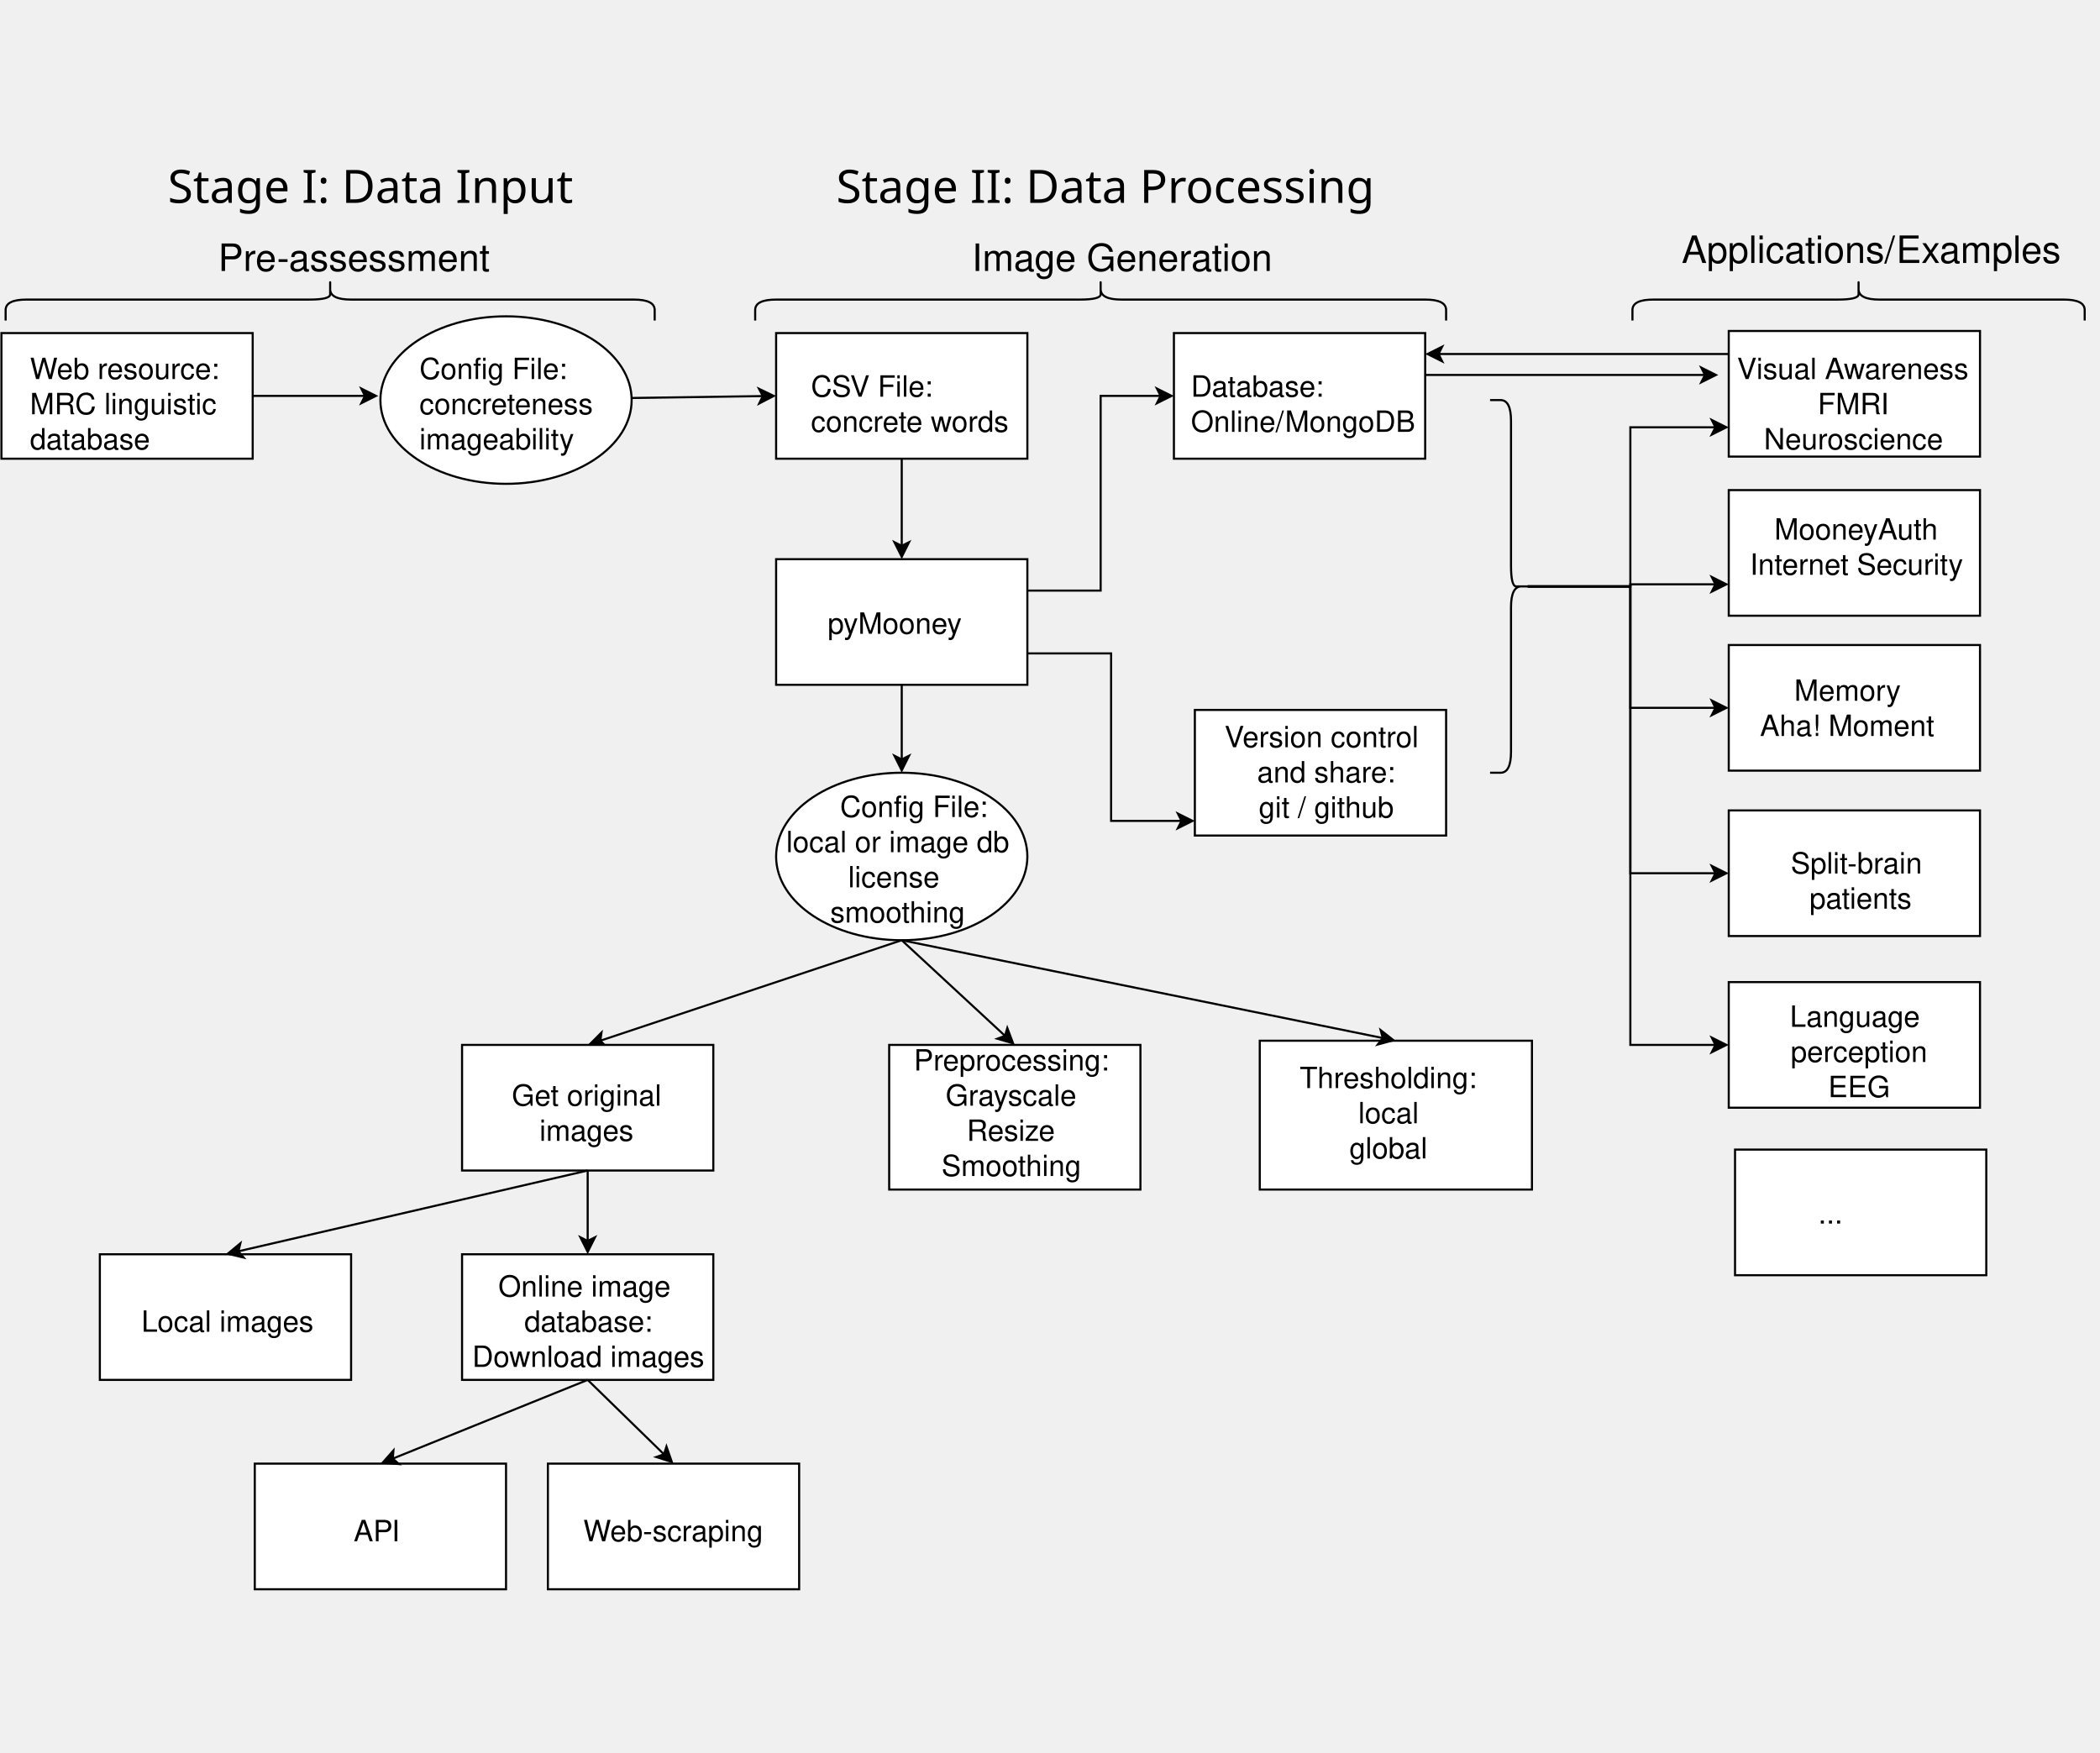
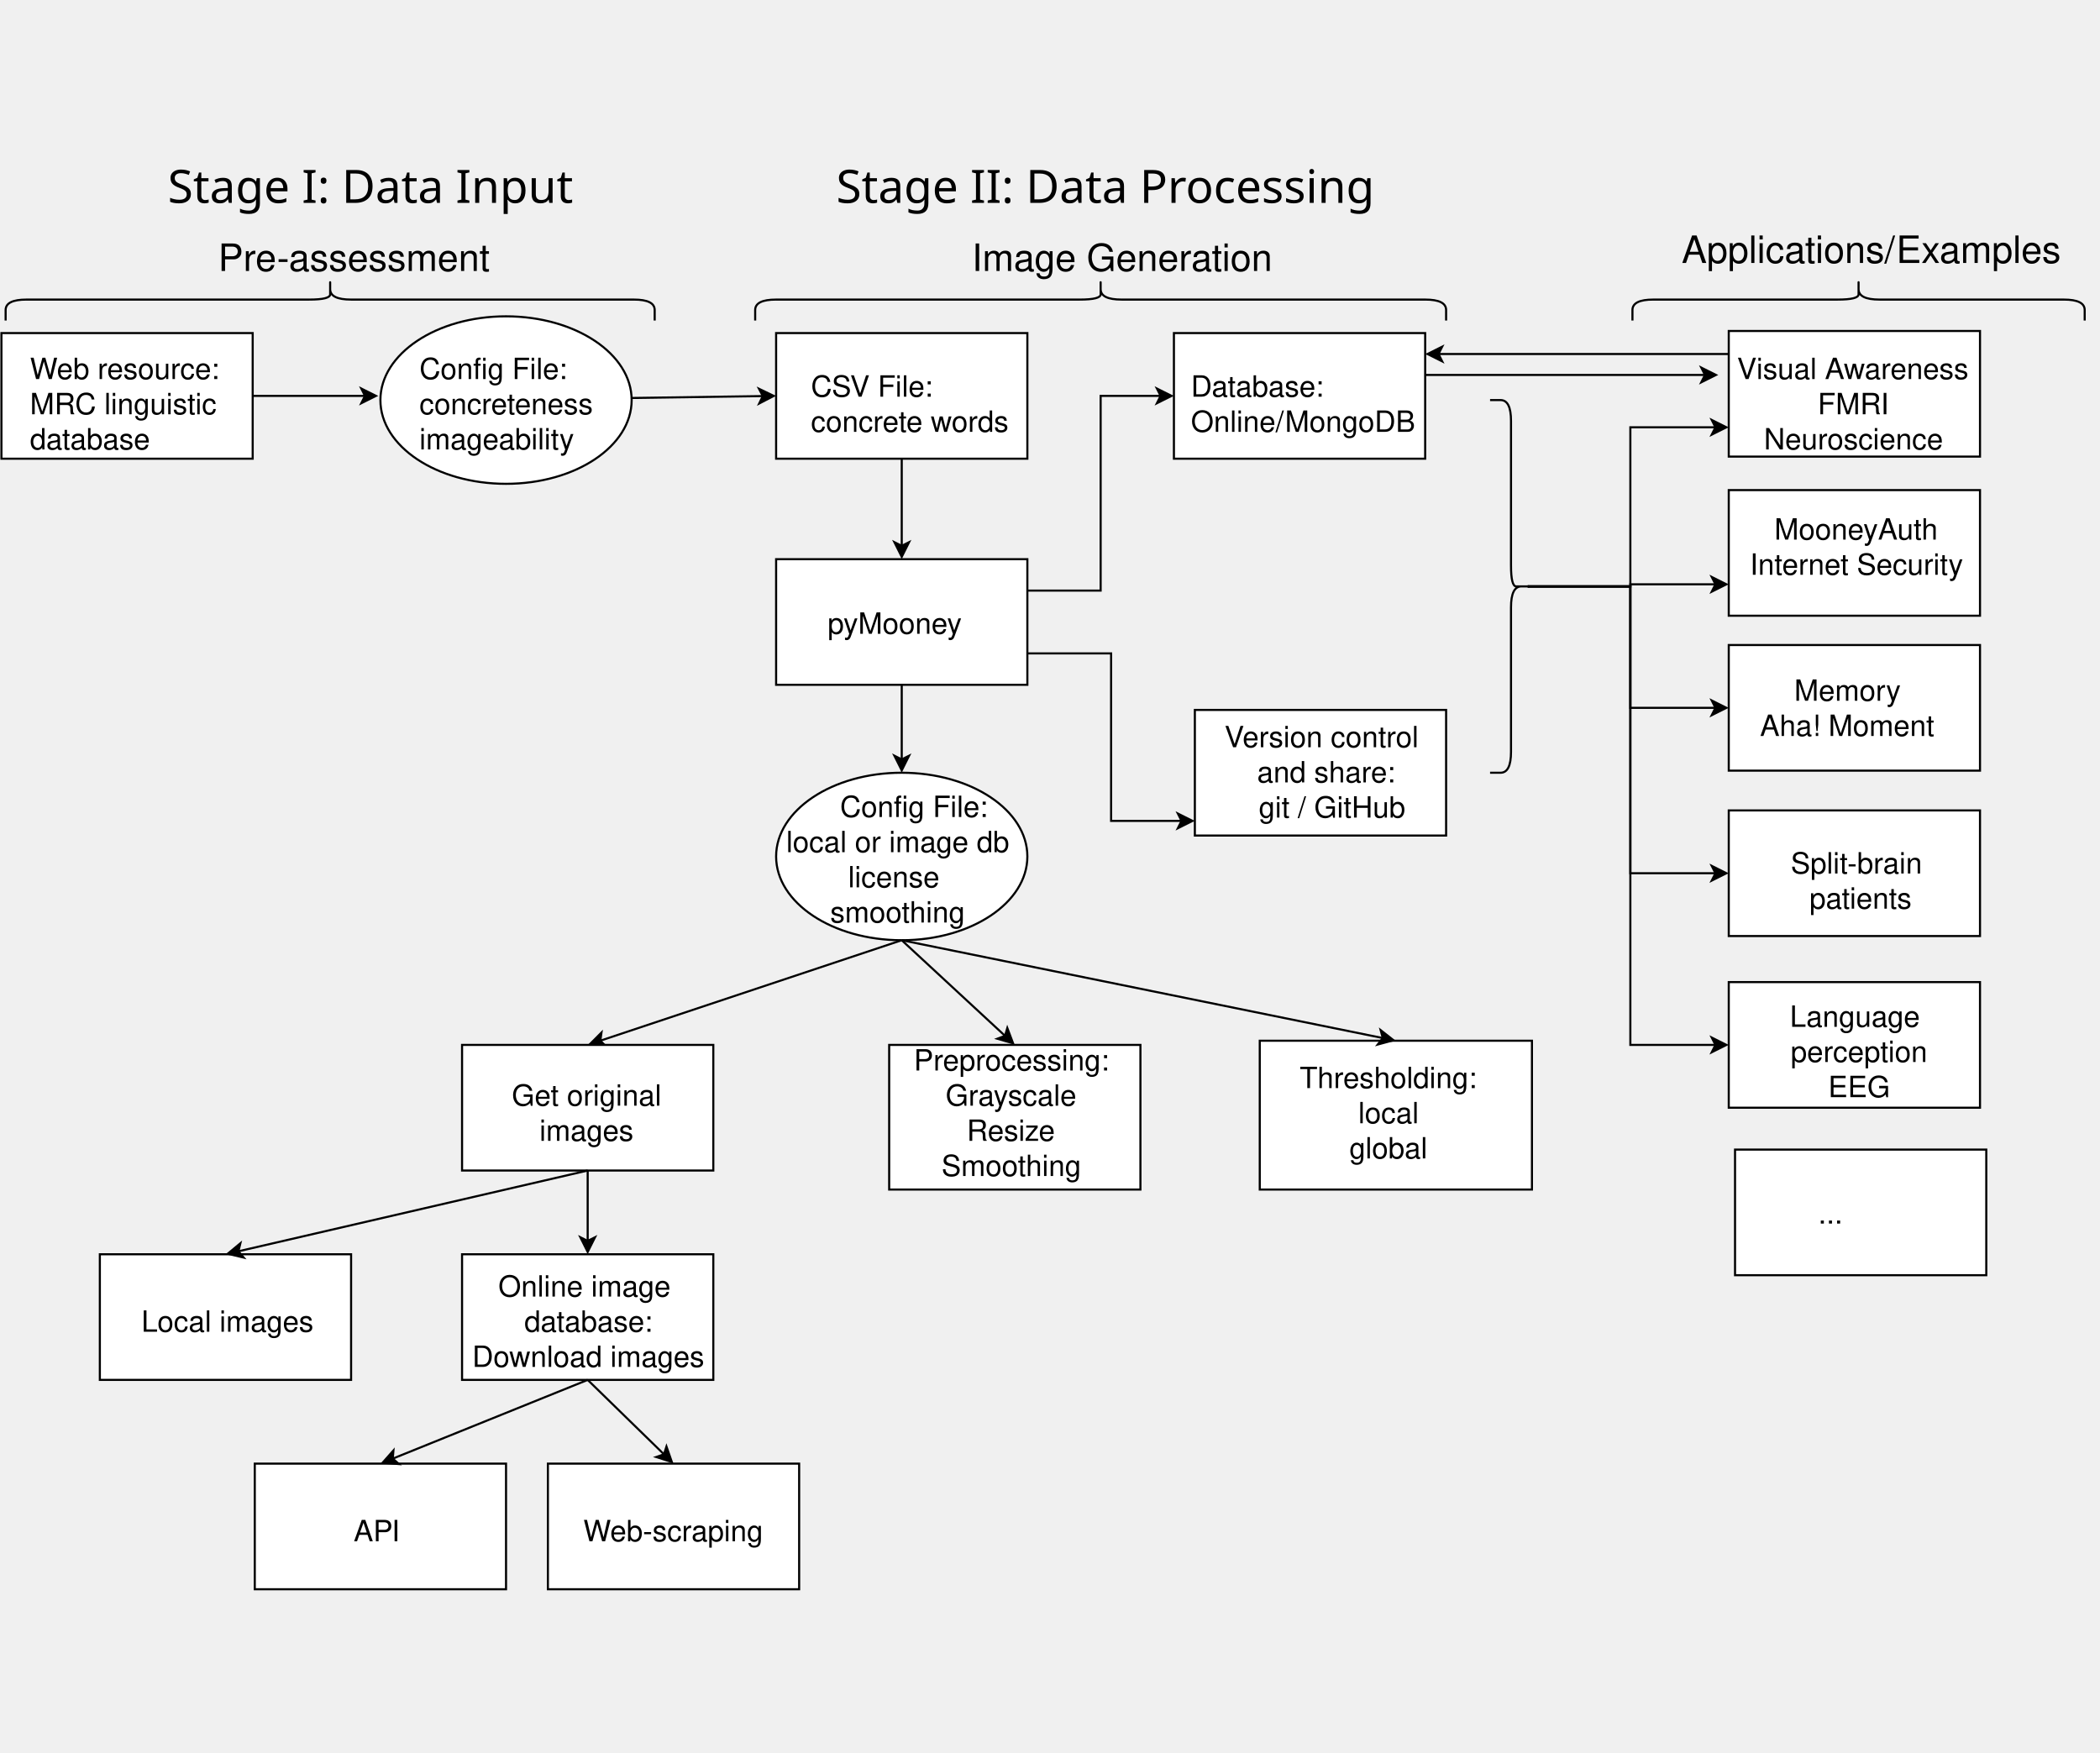
<svg xmlns="http://www.w3.org/2000/svg" version="1.1" id="Layer_1" x="0px" y="0px" width="1003px" height="837px" viewBox="0 0 1003 837" enable-background="new 0 0 1003 837" xml:space="preserve">
-   <g transform="translate(0.5,0.5)">
-     <rect x="0.188" y="158.59" pointer-events="none" fill="#FFFFFF" stroke="#000000" width="120" height="60" />
-     <rect x="370.188" y="158.59" pointer-events="none" fill="#FFFFFF" stroke="#000000" width="120" height="60" />
-     <path pointer-events="none" fill="none" stroke="#000000" stroke-miterlimit="10" d="M120.188,188.59h53.63" />
-     <path pointer-events="none" stroke="#000000" stroke-miterlimit="10" d="M179.068,188.59l-7,3.5l1.75-3.5l-1.75-3.5L179.068,188.59   z" />
-     <path pointer-events="none" fill="none" stroke="#000000" stroke-miterlimit="10" d="M301.188,189.59l62.632-0.91" />
-     <path pointer-events="none" stroke="#000000" stroke-miterlimit="10" d="M369.07,188.61l-6.95,3.6l1.7-3.53l-1.802-3.47   L369.07,188.61z" />
-     <rect x="220.188" y="598.59" pointer-events="none" fill="#FFFFFF" stroke="#000000" width="120" height="60" />
-     <rect x="370.188" y="266.59" pointer-events="none" fill="#FFFFFF" stroke="#000000" width="120" height="60" />
-     <rect x="121.188" y="698.59" pointer-events="none" fill="#FFFFFF" stroke="#000000" width="120" height="60" />
-     <rect x="261.188" y="698.59" pointer-events="none" fill="#FFFFFF" stroke="#000000" width="120" height="60" />
-     <ellipse pointer-events="none" fill="#FFFFFF" stroke="#000000" cx="430.188" cy="408.59" rx="60" ry="40" />
-     <ellipse pointer-events="none" fill="#FFFFFF" stroke="#000000" cx="241.188" cy="190.59" rx="60" ry="40" />
-     <path pointer-events="none" fill="none" stroke="#000000" stroke-miterlimit="10" d="M430.188,326.59v35.63" />
-     <path pointer-events="none" stroke="#000000" stroke-miterlimit="10" d="M430.188,367.47l-3.5-7l3.5,1.75l3.5-1.75L430.188,367.47z   " />
-     <path pointer-events="none" fill="none" stroke="#000000" stroke-miterlimit="10" d="M280.188,658.59l-93.1,37.61" />
-     <path pointer-events="none" stroke="#000000" stroke-miterlimit="10" d="M182.228,698.17l5.182-5.87l-0.32,3.9l2.938,2.59   L182.228,698.17z" />
-     <path pointer-events="none" fill="none" stroke="#000000" stroke-miterlimit="10" d="M430.188,448.59l-143.96,47.99" />
-     <path pointer-events="none" stroke="#000000" stroke-miterlimit="10" d="M281.248,498.24l5.528-5.54l-0.55,3.88l2.771,2.76   L281.248,498.24z" />
-     <rect x="601.187" y="496.59" pointer-events="none" fill="#FFFFFF" stroke="#000000" width="130" height="71.087" />
-     <path pointer-events="none" fill="none" stroke="#000000" stroke-miterlimit="10" d="M430.188,218.59v41.63" />
-     <path pointer-events="none" stroke="#000000" stroke-miterlimit="10" d="M430.188,265.47l-3.5-7l3.5,1.75l3.5-1.75L430.188,265.47z   " />
-     <path pointer-events="none" fill="none" stroke="#000000" stroke-miterlimit="10" d="M430.188,448.59l229.761,46.73" />
-     <path pointer-events="none" stroke="#000000" stroke-miterlimit="10" d="M665.088,496.37l-7.549,2.028l2.41-3.078l-1.021-3.78   L665.088,496.37z" />
-     <rect x="424.188" y="498.59" pointer-events="none" fill="#FFFFFF" stroke="#000000" width="120" height="69.087" />
-     <path pointer-events="none" fill="none" stroke="#000000" stroke-miterlimit="10" d="M430.188,448.59l49.33,45.67" />
-     <path pointer-events="none" stroke="#000000" stroke-miterlimit="10" d="M483.368,497.83l-7.51-2.19l3.658-1.38l1.092-3.75   L483.368,497.83z" />
-     <rect x="220.188" y="498.59" pointer-events="none" fill="#FFFFFF" stroke="#000000" width="120" height="60" />
-     <path pointer-events="none" fill="none" stroke="#000000" stroke-miterlimit="10" d="M280.188,658.59l36.44,35.55" />
-     <path pointer-events="none" stroke="#000000" stroke-miterlimit="10" d="M320.388,697.81l-7.45-2.38l3.69-1.29l1.19-3.72   L320.388,697.81z" />
-     <rect x="47.188" y="598.59" pointer-events="none" fill="#FFFFFF" stroke="#000000" width="120" height="60" />
-     <path pointer-events="none" fill="none" stroke="#000000" stroke-miterlimit="10" d="M280.188,558.59l-166.8,38.57" />
-     <path pointer-events="none" stroke="#000000" stroke-miterlimit="10" d="M108.278,598.34l6.03-4.99l-0.92,3.812l2.5,3.01   L108.278,598.34z" />
-     <path pointer-events="none" fill="none" stroke="#000000" stroke-miterlimit="10" d="M280.188,558.59v33.63" />
-     <path pointer-events="none" stroke="#000000" stroke-miterlimit="10" d="M280.188,597.47l-3.5-7l3.5,1.75l3.5-1.75L280.188,597.47z   " />
-     <rect x="560.187" y="158.59" pointer-events="none" fill="#FFFFFF" stroke="#000000" width="120" height="60" />
-     <path pointer-events="none" fill="none" stroke="#000000" stroke-miterlimit="10" d="M490.188,281.59h35v-93h28.633" />
-     <path pointer-events="none" stroke="#000000" stroke-miterlimit="10" d="M559.07,188.59l-7,3.5l1.75-3.5l-1.75-3.5L559.07,188.59z" />
-     <rect x="825.187" y="233.59" pointer-events="none" fill="#FFFFFF" stroke="#000000" width="120" height="60" />
-     <rect x="825.187" y="307.59" pointer-events="none" fill="#FFFFFF" stroke="#000000" width="120" height="60" />
-     <rect x="825.187" y="386.59" pointer-events="none" fill="#FFFFFF" stroke="#000000" width="120" height="60" />
-     <rect x="66.187" y="80.59" pointer-events="none" fill="none" width="220" height="30" />
-     <text transform="matrix(1 0 0 1 79.6257 96.4072)" font-family="'Helvetica-Bold'" font-size="22">Stage I: Data Input</text>
-     <rect x="429.188" y="70.59" pointer-events="none" fill="none" width="220" height="30" />
-     <path pointer-events="none" fill="none" stroke="#000000" stroke-miterlimit="10" d="M312.188,152.59v-5c0-3.333-3.332-5-10-5h-135   c-6.666,0-10-1.667-10-5v-2.5c0-1.667,0-0.833,0,2.5v2.5c0,1.667-3.333,2.5-10,2.5h-135c-6.666,0-10,1.667-10,5v5" />
-     <path pointer-events="none" fill="none" stroke="#000000" stroke-miterlimit="10" d="M690.187,152.59v-5c0-3.333-3.332-5-10-5h-145   c-6.666,0-10-1.667-10-5v-2.5c0-1.667,0-0.833,0,2.5v2.5c0,1.667-3.332,2.5-10,2.5h-145c-6.665,0-10,1.667-10,5v5" />
-     <path pointer-events="none" fill="none" stroke="#000000" stroke-miterlimit="10" d="M995.187,152.59v-5c0-3.333-3.332-5-10-5h-88   c-6.666,0-10-1.667-10-5v-2.5c0-1.667,0-0.833,0,2.5v2.5c0,1.667-3.332,2.5-10,2.5h-88c-6.666,0-10,1.667-10,5v5" />
-     <rect x="570.187" y="338.59" pointer-events="none" fill="#FFFFFF" stroke="#000000" width="120" height="60" />
-     <path pointer-events="none" fill="none" stroke="#000000" stroke-miterlimit="10" d="M490.188,311.59h40v80h33.633" />
-     <path pointer-events="none" stroke="#000000" stroke-miterlimit="10" d="M569.07,391.59l-7,3.5l1.75-3.5l-1.75-3.5L569.07,391.59z" />
-     <rect x="825.187" y="468.59" pointer-events="none" fill="#FFFFFF" stroke="#000000" width="120" height="60" />
-     <rect x="828.187" y="548.59" pointer-events="none" fill="#FFFFFF" stroke="#000000" width="120" height="60" />
-     <rect x="825.187" y="157.59" pointer-events="none" fill="#FFFFFF" stroke="#000000" width="120" height="60" />
-     <path pointer-events="none" fill="none" stroke="#000000" stroke-miterlimit="10" d="M680.187,178.59H813.82" />
-     <path pointer-events="none" stroke="#000000" stroke-miterlimit="10" d="M819.07,178.59l-7,3.5l1.75-3.5l-1.75-3.5L819.07,178.59z" />
-     <path pointer-events="none" fill="none" stroke="#000000" stroke-miterlimit="10" d="M690.187,383.59L690.187,383.59" />
-     <path pointer-events="none" stroke="#000000" stroke-miterlimit="10" d="M690.187,383.59L690.187,383.59L690.187,383.59   L690.187,383.59z" />
-     <path pointer-events="none" fill="none" stroke="#000000" stroke-miterlimit="10" d="M825.187,168.59H686.558" />
-     <path pointer-events="none" stroke="#000000" stroke-miterlimit="10" d="M681.308,168.59l7-3.5l-1.75,3.5l1.75,3.5L681.308,168.59z   " />
-     <path pointer-events="none" fill="none" stroke="#000000" stroke-miterlimit="10" d="M711.187,368.59h5c3.334,0,5-3.333,5-10v-69   c0-6.667,1.668-10,5-10h2.5c1.668,0,0.834,0-2.5,0h-2.5c-1.666,0-2.5-3.333-2.5-10v-69c0-6.667-1.666-10-5-10h-5" />
-     <path pointer-events="none" fill="none" stroke="#000000" stroke-miterlimit="10" d="M729.187,279.59h49v-76h40.633" />
-     <path pointer-events="none" stroke="#000000" stroke-miterlimit="10" d="M824.07,203.59l-7,3.5l1.75-3.5l-1.75-3.5L824.07,203.59z" />
-     <path pointer-events="none" fill="none" stroke="#000000" stroke-miterlimit="10" d="M729.187,279.59h49v-1h40.633" />
-     <path pointer-events="none" stroke="#000000" stroke-miterlimit="10" d="M824.07,278.59l-7,3.5l1.75-3.5l-1.75-3.5L824.07,278.59z" />
-     <path pointer-events="none" fill="none" stroke="#000000" stroke-miterlimit="10" d="M729.187,279.59h49v58h40.633" />
-     <path pointer-events="none" stroke="#000000" stroke-miterlimit="10" d="M824.07,337.59l-7,3.5l1.75-3.5l-1.75-3.5L824.07,337.59z" />
-     <path pointer-events="none" fill="none" stroke="#000000" stroke-miterlimit="10" d="M729.187,279.59h49v137h40.633" />
-     <path pointer-events="none" stroke="#000000" stroke-miterlimit="10" d="M824.07,416.59l-7,3.5l1.75-3.5l-1.75-3.5L824.07,416.59z" />
-     <path pointer-events="none" fill="none" stroke="#000000" stroke-miterlimit="10" d="M729.187,279.59h49v219h40.633" />
-     <path pointer-events="none" stroke="#000000" stroke-miterlimit="10" d="M824.07,498.59l-7,3.5l1.75-3.5l-1.75-3.5L824.07,498.59z" />
-     <text transform="matrix(1 0 0 1 103.6882 128.9326)" font-family="'Helvetica'" font-size="18">Pre-assessment</text>
-     <text transform="matrix(1 0 0 1 463.6882 128.9326)" font-family="'Helvetica'" font-size="18">Image Generation</text>
-     <text transform="matrix(1 0 0 1 802.6882 125.0898)" font-family="'Helvetica'" font-size="18">Applications/Examples</text>
-     <text transform="matrix(1 0 0 1 13.8035 180.5605)" font-family="'Helvetica'" font-size="14">Web resource:</text>
-     <text transform="matrix(1 0 0 1 13.8035 197.3604)" font-family="'Helvetica'" font-size="14">MRC linguistic </text>
-     <text transform="matrix(1 0 0 1 13.8035 214.1602)" font-family="'Helvetica'" font-size="14">database</text>
-     <text transform="matrix(1 0 0 1 199.8142 180.5605)" font-family="'Helvetica'" font-size="14">Config File:</text>
-     <text transform="matrix(1 0 0 1 199.8142 197.3604)" font-family="'Helvetica'" font-size="14">concreteness</text>
-     <text transform="matrix(1 0 0 1 199.8142 214.1602)" font-family="'Helvetica'" font-size="14">imageability</text>
-     <text transform="matrix(1 0 0 1 386.8157 188.9609)" font-family="'Helvetica'" font-size="14">CSV File:</text>
-     <text transform="matrix(1 0 0 1 386.8157 205.7607)" font-family="'Helvetica'" font-size="14">concrete words</text>
-     <text transform="matrix(1 0 0 1 568.3064 188.9609)" font-family="'Helvetica'" font-size="14">Database:</text>
-     <text transform="matrix(1 0 0 1 568.3064 205.7607)" font-family="'Helvetica'" font-size="14">Online/MongoDB</text>
-     <text transform="matrix(1 0 0 1 394.8079 302.2109)" font-family="'Helvetica'" font-size="14">pyMooney</text>
-     <text transform="matrix(1 0 0 1 829.1462 180.5605)" font-family="'Helvetica'" font-size="14">Visual Awareness</text>
-     <text transform="matrix(1 0 0 1 867.6755 197.3604)" font-family="'Helvetica'" font-size="14">FMRI</text>
-     <text transform="matrix(1 0 0 1 841.9841 214.1602)" font-family="'Helvetica'" font-size="14">Neuroscience</text>
-     <text transform="matrix(1 0 0 1 846.9587 257.2207)" font-family="'Helvetica'" font-size="14">MooneyAuth</text>
-     <text transform="matrix(1 0 0 1 835.2927 274.0205)" font-family="'Helvetica'" font-size="14">Internet Security</text>
-     <text transform="matrix(1 0 0 1 856.4607 334.2188)" font-family="'Helvetica'" font-size="14">Memory</text>
-     <text transform="matrix(1 0 0 1 840.1091 351.0195)" font-family="'Helvetica'" font-size="14">Aha! Moment</text>
-     <text transform="matrix(1 0 0 1 854.7986 416.7139)" font-family="'Helvetica'" font-size="14">Split-brain </text>
-     <text transform="matrix(1 0 0 1 863.74 433.5137)" font-family="'Helvetica'" font-size="14">patients</text>
-     <text transform="matrix(1 0 0 1 854.363 489.9453)" font-family="'Helvetica'" font-size="14">Language </text>
-     <text transform="matrix(1 0 0 1 854.7634 506.7451)" font-family="'Helvetica'" font-size="14">perception</text>
-     <text transform="matrix(1 0 0 1 872.6707 523.5449)" font-family="'Helvetica'" font-size="14">EEG</text>
-     <text transform="matrix(1 0 0 1 867.9314 583.9316)" font-family="'Helvetica'" font-size="14">...</text>
-     <text transform="matrix(1 0 0 1 385.1467 389.7305)" font-family="'Helvetica'" font-size="14">    Config File:</text>
-     <text transform="matrix(1 0 0 1 375.0227 406.5303)" font-family="'Helvetica'" font-size="14">local or image db</text>
-     <text transform="matrix(1 0 0 1 404.5945 423.3301)" font-family="'Helvetica'" font-size="14">license </text>
-     <text transform="matrix(1 0 0 1 396.0325 440.1309)" font-family="'Helvetica'" font-size="14">smoothing</text>
-     <text transform="matrix(1 0 0 1 237.4934 618.7949)" font-family="'Helvetica'" font-size="14">Online image </text>
-     <text transform="matrix(1 0 0 1 249.9348 635.5938)" font-family="'Helvetica'" font-size="14">database: </text>
-     <text transform="matrix(1 0 0 1 225.0417 652.3945)" font-family="'Helvetica'" font-size="14">Download images</text>
-     <text transform="matrix(1 0 0 1 435.9666 510.8164)" font-family="'Helvetica'" font-size="14">Preprocessing:</text>
-     <text transform="matrix(1 0 0 1 451.1453 527.6152)" font-family="'Helvetica'" font-size="14">Grayscale</text>
-     <text transform="matrix(1 0 0 1 461.2595 544.416)" font-family="'Helvetica'" font-size="14">Resize</text>
-     <text transform="matrix(1 0 0 1 449.1902 561.2158)" font-family="'Helvetica'" font-size="14">Smoothing</text>
-     <text transform="matrix(1 0 0 1 620.2302 519.2148)" font-family="'Helvetica'" font-size="14">Thresholding:</text>
-     <text transform="matrix(1 0 0 1 648.2478 536.0156)" font-family="'Helvetica'" font-size="14">local</text>
-     <text transform="matrix(1 0 0 1 643.9607 552.8154)" font-family="'Helvetica'" font-size="14">global</text>
-     <text transform="matrix(1 0 0 1 584.363 356.4121)" font-family="'Helvetica'" font-size="14">Version control </text>
-     <text transform="matrix(1 0 0 1 599.9187 373.2119)" font-family="'Helvetica'" font-size="14">and share:</text>
-     <text transform="matrix(1 0 0 1 600.698 390.0117)" font-family="'Helvetica'" font-size="14">git / github</text>
-     <text transform="matrix(1 0 0 1 67.0334 635.5938)" font-family="'Helvetica'" font-size="14">Local images</text>
-     <text transform="matrix(1 0 0 1 243.9456 527.6152)" font-family="'Helvetica'" font-size="14">Get original</text>
-     <text transform="matrix(1 0 0 1 257.1765 544.416)" font-family="'Helvetica'" font-size="14">images</text>
-     <text transform="matrix(1 0 0 1 168.4104 735.6699)" font-family="'Helvetica'" font-size="14">API</text>
-     <text transform="matrix(1 0 0 1 278.1042 735.6699)" font-family="'Helvetica'" font-size="14">Web-scraping</text>
-     <rect x="391.682" y="80.59" pointer-events="none" fill="none" width="278.498" height="30" />
-     <text transform="matrix(1 0 0 1 398.8884 96.4072)" font-family="'Helvetica-Bold'" font-size="22">Stage II: Data Processing</text>
+   <defs id="defs5015" />
+   <g transform="translate(0.5,0.5)" id="g4771">
+     <rect x="0.188" y="158.59" pointer-events="none" fill="#FFFFFF" stroke="#000000" width="120" height="60" id="rect4773" />
+     <rect x="370.188" y="158.59" pointer-events="none" fill="#FFFFFF" stroke="#000000" width="120" height="60" id="rect4775" />
+     <path pointer-events="none" fill="none" stroke="#000000" stroke-miterlimit="10" d="M120.188,188.59h53.63" id="path4777" />
+     <path pointer-events="none" stroke="#000000" stroke-miterlimit="10" d="M179.068,188.59l-7,3.5l1.75-3.5l-1.75-3.5L179.068,188.59   z" id="path4779" />
+     <path pointer-events="none" fill="none" stroke="#000000" stroke-miterlimit="10" d="M301.188,189.59l62.632-0.91" id="path4781" />
+     <path pointer-events="none" stroke="#000000" stroke-miterlimit="10" d="M369.07,188.61l-6.95,3.6l1.7-3.53l-1.802-3.47   L369.07,188.61z" id="path4783" />
+     <rect x="220.188" y="598.59" pointer-events="none" fill="#FFFFFF" stroke="#000000" width="120" height="60" id="rect4785" />
+     <rect x="370.188" y="266.59" pointer-events="none" fill="#FFFFFF" stroke="#000000" width="120" height="60" id="rect4787" />
+     <rect x="121.188" y="698.59" pointer-events="none" fill="#FFFFFF" stroke="#000000" width="120" height="60" id="rect4789" />
+     <rect x="261.188" y="698.59" pointer-events="none" fill="#FFFFFF" stroke="#000000" width="120" height="60" id="rect4791" />
+     <ellipse pointer-events="none" fill="#FFFFFF" stroke="#000000" cx="430.188" cy="408.59" rx="60" ry="40" id="ellipse4793" />
+     <ellipse pointer-events="none" fill="#FFFFFF" stroke="#000000" cx="241.188" cy="190.59" rx="60" ry="40" id="ellipse4795" />
+     <path pointer-events="none" fill="none" stroke="#000000" stroke-miterlimit="10" d="M430.188,326.59v35.63" id="path4797" />
+     <path pointer-events="none" stroke="#000000" stroke-miterlimit="10" d="M430.188,367.47l-3.5-7l3.5,1.75l3.5-1.75L430.188,367.47z   " id="path4799" />
+     <path pointer-events="none" fill="none" stroke="#000000" stroke-miterlimit="10" d="M280.188,658.59l-93.1,37.61" id="path4801" />
+     <path pointer-events="none" stroke="#000000" stroke-miterlimit="10" d="M182.228,698.17l5.182-5.87l-0.32,3.9l2.938,2.59   L182.228,698.17z" id="path4803" />
+     <path pointer-events="none" fill="none" stroke="#000000" stroke-miterlimit="10" d="M430.188,448.59l-143.96,47.99" id="path4805" />
+     <path pointer-events="none" stroke="#000000" stroke-miterlimit="10" d="M281.248,498.24l5.528-5.54l-0.55,3.88l2.771,2.76   L281.248,498.24z" id="path4807" />
+     <rect x="601.187" y="496.59" pointer-events="none" fill="#FFFFFF" stroke="#000000" width="130" height="71.087" id="rect4809" />
+     <path pointer-events="none" fill="none" stroke="#000000" stroke-miterlimit="10" d="M430.188,218.59v41.63" id="path4811" />
+     <path pointer-events="none" stroke="#000000" stroke-miterlimit="10" d="M430.188,265.47l-3.5-7l3.5,1.75l3.5-1.75L430.188,265.47z   " id="path4813" />
+     <path pointer-events="none" fill="none" stroke="#000000" stroke-miterlimit="10" d="M430.188,448.59l229.761,46.73" id="path4815" />
+     <path pointer-events="none" stroke="#000000" stroke-miterlimit="10" d="M665.088,496.37l-7.549,2.028l2.41-3.078l-1.021-3.78   L665.088,496.37z" id="path4817" />
+     <rect x="424.188" y="498.59" pointer-events="none" fill="#FFFFFF" stroke="#000000" width="120" height="69.087" id="rect4819" />
+     <path pointer-events="none" fill="none" stroke="#000000" stroke-miterlimit="10" d="M430.188,448.59l49.33,45.67" id="path4821" />
+     <path pointer-events="none" stroke="#000000" stroke-miterlimit="10" d="M483.368,497.83l-7.51-2.19l3.658-1.38l1.092-3.75   L483.368,497.83z" id="path4823" />
+     <rect x="220.188" y="498.59" pointer-events="none" fill="#FFFFFF" stroke="#000000" width="120" height="60" id="rect4825" />
+     <path pointer-events="none" fill="none" stroke="#000000" stroke-miterlimit="10" d="M280.188,658.59l36.44,35.55" id="path4827" />
+     <path pointer-events="none" stroke="#000000" stroke-miterlimit="10" d="M320.388,697.81l-7.45-2.38l3.69-1.29l1.19-3.72   L320.388,697.81z" id="path4829" />
+     <rect x="47.188" y="598.59" pointer-events="none" fill="#FFFFFF" stroke="#000000" width="120" height="60" id="rect4831" />
+     <path pointer-events="none" fill="none" stroke="#000000" stroke-miterlimit="10" d="M280.188,558.59l-166.8,38.57" id="path4833" />
+     <path pointer-events="none" stroke="#000000" stroke-miterlimit="10" d="M108.278,598.34l6.03-4.99l-0.92,3.812l2.5,3.01   L108.278,598.34z" id="path4835" />
+     <path pointer-events="none" fill="none" stroke="#000000" stroke-miterlimit="10" d="M280.188,558.59v33.63" id="path4837" />
+     <path pointer-events="none" stroke="#000000" stroke-miterlimit="10" d="M280.188,597.47l-3.5-7l3.5,1.75l3.5-1.75L280.188,597.47z   " id="path4839" />
+     <rect x="560.187" y="158.59" pointer-events="none" fill="#FFFFFF" stroke="#000000" width="120" height="60" id="rect4841" />
+     <path pointer-events="none" fill="none" stroke="#000000" stroke-miterlimit="10" d="M490.188,281.59h35v-93h28.633" id="path4843" />
+     <path pointer-events="none" stroke="#000000" stroke-miterlimit="10" d="M559.07,188.59l-7,3.5l1.75-3.5l-1.75-3.5L559.07,188.59z" id="path4845" />
+     <rect x="825.187" y="233.59" pointer-events="none" fill="#FFFFFF" stroke="#000000" width="120" height="60" id="rect4847" />
+     <rect x="825.187" y="307.59" pointer-events="none" fill="#FFFFFF" stroke="#000000" width="120" height="60" id="rect4849" />
+     <rect x="825.187" y="386.59" pointer-events="none" fill="#FFFFFF" stroke="#000000" width="120" height="60" id="rect4851" />
+     <rect x="66.187" y="80.59" pointer-events="none" fill="none" width="220" height="30" id="rect4853" />
+     <text transform="matrix(1 0 0 1 79.6257 96.4072)" font-family="'Helvetica-Bold'" font-size="22" id="text4855">Stage I: Data Input</text>
+     <rect x="429.188" y="70.59" pointer-events="none" fill="none" width="220" height="30" id="rect4857" />
+     <path pointer-events="none" fill="none" stroke="#000000" stroke-miterlimit="10" d="M312.188,152.59v-5c0-3.333-3.332-5-10-5h-135   c-6.666,0-10-1.667-10-5v-2.5c0-1.667,0-0.833,0,2.5v2.5c0,1.667-3.333,2.5-10,2.5h-135c-6.666,0-10,1.667-10,5v5" id="path4859" />
+     <path pointer-events="none" fill="none" stroke="#000000" stroke-miterlimit="10" d="M690.187,152.59v-5c0-3.333-3.332-5-10-5h-145   c-6.666,0-10-1.667-10-5v-2.5c0-1.667,0-0.833,0,2.5v2.5c0,1.667-3.332,2.5-10,2.5h-145c-6.665,0-10,1.667-10,5v5" id="path4861" />
+     <path pointer-events="none" fill="none" stroke="#000000" stroke-miterlimit="10" d="M995.187,152.59v-5c0-3.333-3.332-5-10-5h-88   c-6.666,0-10-1.667-10-5v-2.5c0-1.667,0-0.833,0,2.5v2.5c0,1.667-3.332,2.5-10,2.5h-88c-6.666,0-10,1.667-10,5v5" id="path4863" />
+     <rect x="570.187" y="338.59" pointer-events="none" fill="#FFFFFF" stroke="#000000" width="120" height="60" id="rect4865" />
+     <path pointer-events="none" fill="none" stroke="#000000" stroke-miterlimit="10" d="M490.188,311.59h40v80h33.633" id="path4867" />
+     <path pointer-events="none" stroke="#000000" stroke-miterlimit="10" d="M569.07,391.59l-7,3.5l1.75-3.5l-1.75-3.5L569.07,391.59z" id="path4869" />
+     <rect x="825.187" y="468.59" pointer-events="none" fill="#FFFFFF" stroke="#000000" width="120" height="60" id="rect4871" />
+     <rect x="828.187" y="548.59" pointer-events="none" fill="#FFFFFF" stroke="#000000" width="120" height="60" id="rect4873" />
+     <rect x="825.187" y="157.59" pointer-events="none" fill="#FFFFFF" stroke="#000000" width="120" height="60" id="rect4875" />
+     <path pointer-events="none" fill="none" stroke="#000000" stroke-miterlimit="10" d="M680.187,178.59H813.82" id="path4877" />
+     <path pointer-events="none" stroke="#000000" stroke-miterlimit="10" d="M819.07,178.59l-7,3.5l1.75-3.5l-1.75-3.5L819.07,178.59z" id="path4879" />
+     <path pointer-events="none" fill="none" stroke="#000000" stroke-miterlimit="10" d="M690.187,383.59L690.187,383.59" id="path4881" />
+     <path pointer-events="none" stroke="#000000" stroke-miterlimit="10" d="M690.187,383.59L690.187,383.59L690.187,383.59   L690.187,383.59z" id="path4883" />
+     <path pointer-events="none" fill="none" stroke="#000000" stroke-miterlimit="10" d="M825.187,168.59H686.558" id="path4885" />
+     <path pointer-events="none" stroke="#000000" stroke-miterlimit="10" d="M681.308,168.59l7-3.5l-1.75,3.5l1.75,3.5L681.308,168.59z   " id="path4887" />
+     <path pointer-events="none" fill="none" stroke="#000000" stroke-miterlimit="10" d="M711.187,368.59h5c3.334,0,5-3.333,5-10v-69   c0-6.667,1.668-10,5-10h2.5c1.668,0,0.834,0-2.5,0h-2.5c-1.666,0-2.5-3.333-2.5-10v-69c0-6.667-1.666-10-5-10h-5" id="path4889" />
+     <path pointer-events="none" fill="none" stroke="#000000" stroke-miterlimit="10" d="M729.187,279.59h49v-76h40.633" id="path4891" />
+     <path pointer-events="none" stroke="#000000" stroke-miterlimit="10" d="M824.07,203.59l-7,3.5l1.75-3.5l-1.75-3.5L824.07,203.59z" id="path4893" />
+     <path pointer-events="none" fill="none" stroke="#000000" stroke-miterlimit="10" d="M729.187,279.59h49v-1h40.633" id="path4895" />
+     <path pointer-events="none" stroke="#000000" stroke-miterlimit="10" d="M824.07,278.59l-7,3.5l1.75-3.5l-1.75-3.5L824.07,278.59z" id="path4897" />
+     <path pointer-events="none" fill="none" stroke="#000000" stroke-miterlimit="10" d="M729.187,279.59h49v58h40.633" id="path4899" />
+     <path pointer-events="none" stroke="#000000" stroke-miterlimit="10" d="M824.07,337.59l-7,3.5l1.75-3.5l-1.75-3.5L824.07,337.59z" id="path4901" />
+     <path pointer-events="none" fill="none" stroke="#000000" stroke-miterlimit="10" d="M729.187,279.59h49v137h40.633" id="path4903" />
+     <path pointer-events="none" stroke="#000000" stroke-miterlimit="10" d="M824.07,416.59l-7,3.5l1.75-3.5l-1.75-3.5L824.07,416.59z" id="path4905" />
+     <path pointer-events="none" fill="none" stroke="#000000" stroke-miterlimit="10" d="M729.187,279.59h49v219h40.633" id="path4907" />
+     <path pointer-events="none" stroke="#000000" stroke-miterlimit="10" d="M824.07,498.59l-7,3.5l1.75-3.5l-1.75-3.5L824.07,498.59z" id="path4909" />
+     <text transform="matrix(1 0 0 1 103.6882 128.9326)" font-family="'Helvetica'" font-size="18" id="text4911">Pre-assessment</text>
+     <text transform="matrix(1 0 0 1 463.6882 128.9326)" font-family="'Helvetica'" font-size="18" id="text4913">Image Generation</text>
+     <text transform="matrix(1 0 0 1 802.6882 125.0898)" font-family="'Helvetica'" font-size="18" id="text4915">Applications/Examples</text>
+     <text transform="matrix(1 0 0 1 13.8035 180.5605)" font-family="'Helvetica'" font-size="14" id="text4917">Web resource:</text>
+     <text transform="matrix(1 0 0 1 13.8035 197.3604)" font-family="'Helvetica'" font-size="14" id="text4919">MRC linguistic </text>
+     <text transform="matrix(1 0 0 1 13.8035 214.1602)" font-family="'Helvetica'" font-size="14" id="text4921">database</text>
+     <text transform="matrix(1 0 0 1 199.8142 180.5605)" font-family="'Helvetica'" font-size="14" id="text4923">Config File:</text>
+     <text transform="matrix(1 0 0 1 199.8142 197.3604)" font-family="'Helvetica'" font-size="14" id="text4925">concreteness</text>
+     <text transform="matrix(1 0 0 1 199.8142 214.1602)" font-family="'Helvetica'" font-size="14" id="text4927">imageability</text>
+     <text transform="matrix(1 0 0 1 386.8157 188.9609)" font-family="'Helvetica'" font-size="14" id="text4929">CSV File:</text>
+     <text transform="matrix(1 0 0 1 386.8157 205.7607)" font-family="'Helvetica'" font-size="14" id="text4931">concrete words</text>
+     <text transform="matrix(1 0 0 1 568.3064 188.9609)" font-family="'Helvetica'" font-size="14" id="text4933">Database:</text>
+     <text transform="matrix(1 0 0 1 568.3064 205.7607)" font-family="'Helvetica'" font-size="14" id="text4935">Online/MongoDB</text>
+     <text transform="matrix(1 0 0 1 394.8079 302.2109)" font-family="'Helvetica'" font-size="14" id="text4937">pyMooney</text>
+     <text transform="matrix(1 0 0 1 829.1462 180.5605)" font-family="'Helvetica'" font-size="14" id="text4939">Visual Awareness</text>
+     <text transform="matrix(1 0 0 1 867.6755 197.3604)" font-family="'Helvetica'" font-size="14" id="text4941">FMRI</text>
+     <text transform="matrix(1 0 0 1 841.9841 214.1602)" font-family="'Helvetica'" font-size="14" id="text4943">Neuroscience</text>
+     <text transform="matrix(1 0 0 1 846.9587 257.2207)" font-family="'Helvetica'" font-size="14" id="text4945">MooneyAuth</text>
+     <text transform="matrix(1 0 0 1 835.2927 274.0205)" font-family="'Helvetica'" font-size="14" id="text4947">Internet Security</text>
+     <text transform="matrix(1 0 0 1 856.4607 334.2188)" font-family="'Helvetica'" font-size="14" id="text4949">Memory</text>
+     <text transform="matrix(1 0 0 1 840.1091 351.0195)" font-family="'Helvetica'" font-size="14" id="text4951">Aha! Moment</text>
+     <text transform="matrix(1 0 0 1 854.7986 416.7139)" font-family="'Helvetica'" font-size="14" id="text4953">Split-brain </text>
+     <text transform="matrix(1 0 0 1 863.74 433.5137)" font-family="'Helvetica'" font-size="14" id="text4955">patients</text>
+     <text transform="matrix(1 0 0 1 854.363 489.9453)" font-family="'Helvetica'" font-size="14" id="text4957">Language </text>
+     <text transform="matrix(1 0 0 1 854.7634 506.7451)" font-family="'Helvetica'" font-size="14" id="text4959">perception</text>
+     <text transform="matrix(1 0 0 1 872.6707 523.5449)" font-family="'Helvetica'" font-size="14" id="text4961">EEG</text>
+     <text transform="matrix(1 0 0 1 867.9314 583.9316)" font-family="'Helvetica'" font-size="14" id="text4963">...</text>
+     <text transform="matrix(1 0 0 1 385.1467 389.7305)" font-family="'Helvetica'" font-size="14" id="text4965">    Config File:</text>
+     <text transform="matrix(1 0 0 1 375.0227 406.5303)" font-family="'Helvetica'" font-size="14" id="text4967">local or image db</text>
+     <text transform="matrix(1 0 0 1 404.5945 423.3301)" font-family="'Helvetica'" font-size="14" id="text4969">license </text>
+     <text transform="matrix(1 0 0 1 396.0325 440.1309)" font-family="'Helvetica'" font-size="14" id="text4971">smoothing</text>
+     <text transform="matrix(1 0 0 1 237.4934 618.7949)" font-family="'Helvetica'" font-size="14" id="text4973">Online image </text>
+     <text transform="matrix(1 0 0 1 249.9348 635.5938)" font-family="'Helvetica'" font-size="14" id="text4975">database: </text>
+     <text transform="matrix(1 0 0 1 225.0417 652.3945)" font-family="'Helvetica'" font-size="14" id="text4977">Download images</text>
+     <text transform="matrix(1 0 0 1 435.9666 510.8164)" font-family="'Helvetica'" font-size="14" id="text4979">Preprocessing:</text>
+     <text transform="matrix(1 0 0 1 451.1453 527.6152)" font-family="'Helvetica'" font-size="14" id="text4981">Grayscale</text>
+     <text transform="matrix(1 0 0 1 461.2595 544.416)" font-family="'Helvetica'" font-size="14" id="text4983">Resize</text>
+     <text transform="matrix(1 0 0 1 449.1902 561.2158)" font-family="'Helvetica'" font-size="14" id="text4985">Smoothing</text>
+     <text transform="matrix(1 0 0 1 620.2302 519.2148)" font-family="'Helvetica'" font-size="14" id="text4987">Thresholding:</text>
+     <text transform="matrix(1 0 0 1 648.2478 536.0156)" font-family="'Helvetica'" font-size="14" id="text4989">local</text>
+     <text transform="matrix(1 0 0 1 643.9607 552.8154)" font-family="'Helvetica'" font-size="14" id="text4991">global</text>
+     <text transform="matrix(1 0 0 1 584.363 356.4121)" font-family="'Helvetica'" font-size="14" id="text4993">Version control </text>
+     <text transform="matrix(1 0 0 1 599.9187 373.2119)" font-family="'Helvetica'" font-size="14" id="text4995">and share:</text>
+     <text transform="translate(600.698,390.0117)" font-size="14" id="text4997" style="font-size:14px;font-family:Helvetica">git / GitHub</text>
+     <text transform="matrix(1 0 0 1 67.0334 635.5938)" font-family="'Helvetica'" font-size="14" id="text4999">Local images</text>
+     <text transform="matrix(1 0 0 1 243.9456 527.6152)" font-family="'Helvetica'" font-size="14" id="text5001">Get original</text>
+     <text transform="matrix(1 0 0 1 257.1765 544.416)" font-family="'Helvetica'" font-size="14" id="text5003">images</text>
+     <text transform="matrix(1 0 0 1 168.4104 735.6699)" font-family="'Helvetica'" font-size="14" id="text5005">API</text>
+     <text transform="matrix(1 0 0 1 278.1042 735.6699)" font-family="'Helvetica'" font-size="14" id="text5007">Web-scraping</text>
+     <rect x="391.682" y="80.59" pointer-events="none" fill="none" width="278.498" height="30" id="rect5009" />
+     <text transform="matrix(1 0 0 1 398.8884 96.4072)" font-family="'Helvetica-Bold'" font-size="22" id="text5011">Stage II: Data Processing</text>
  </g>
</svg>
